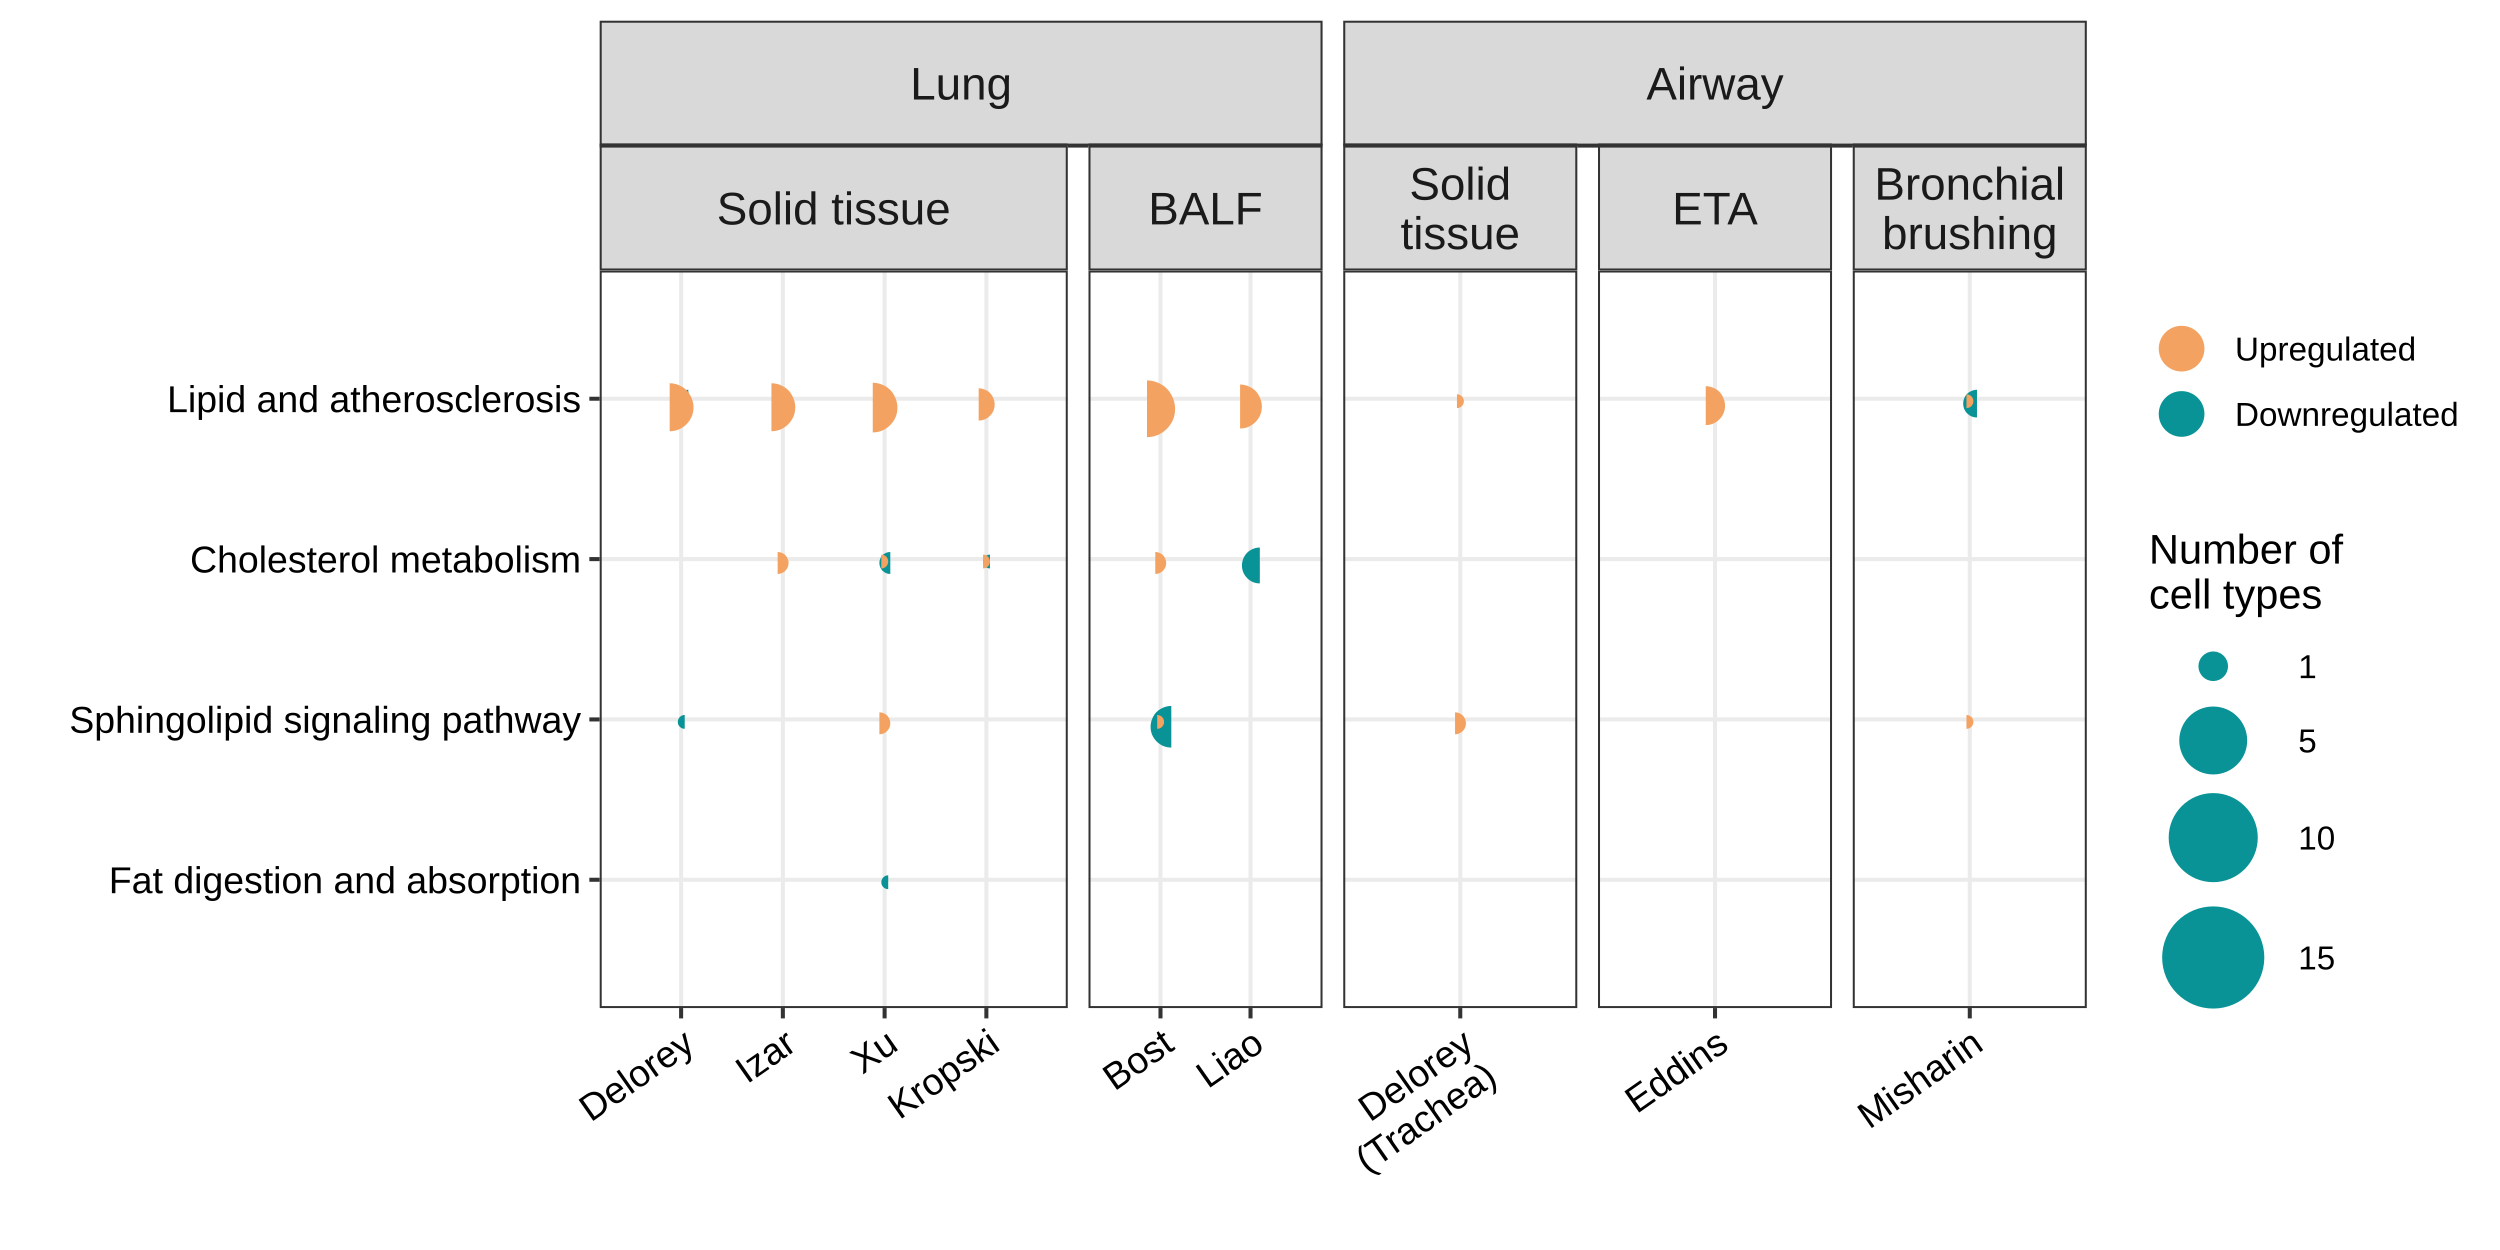
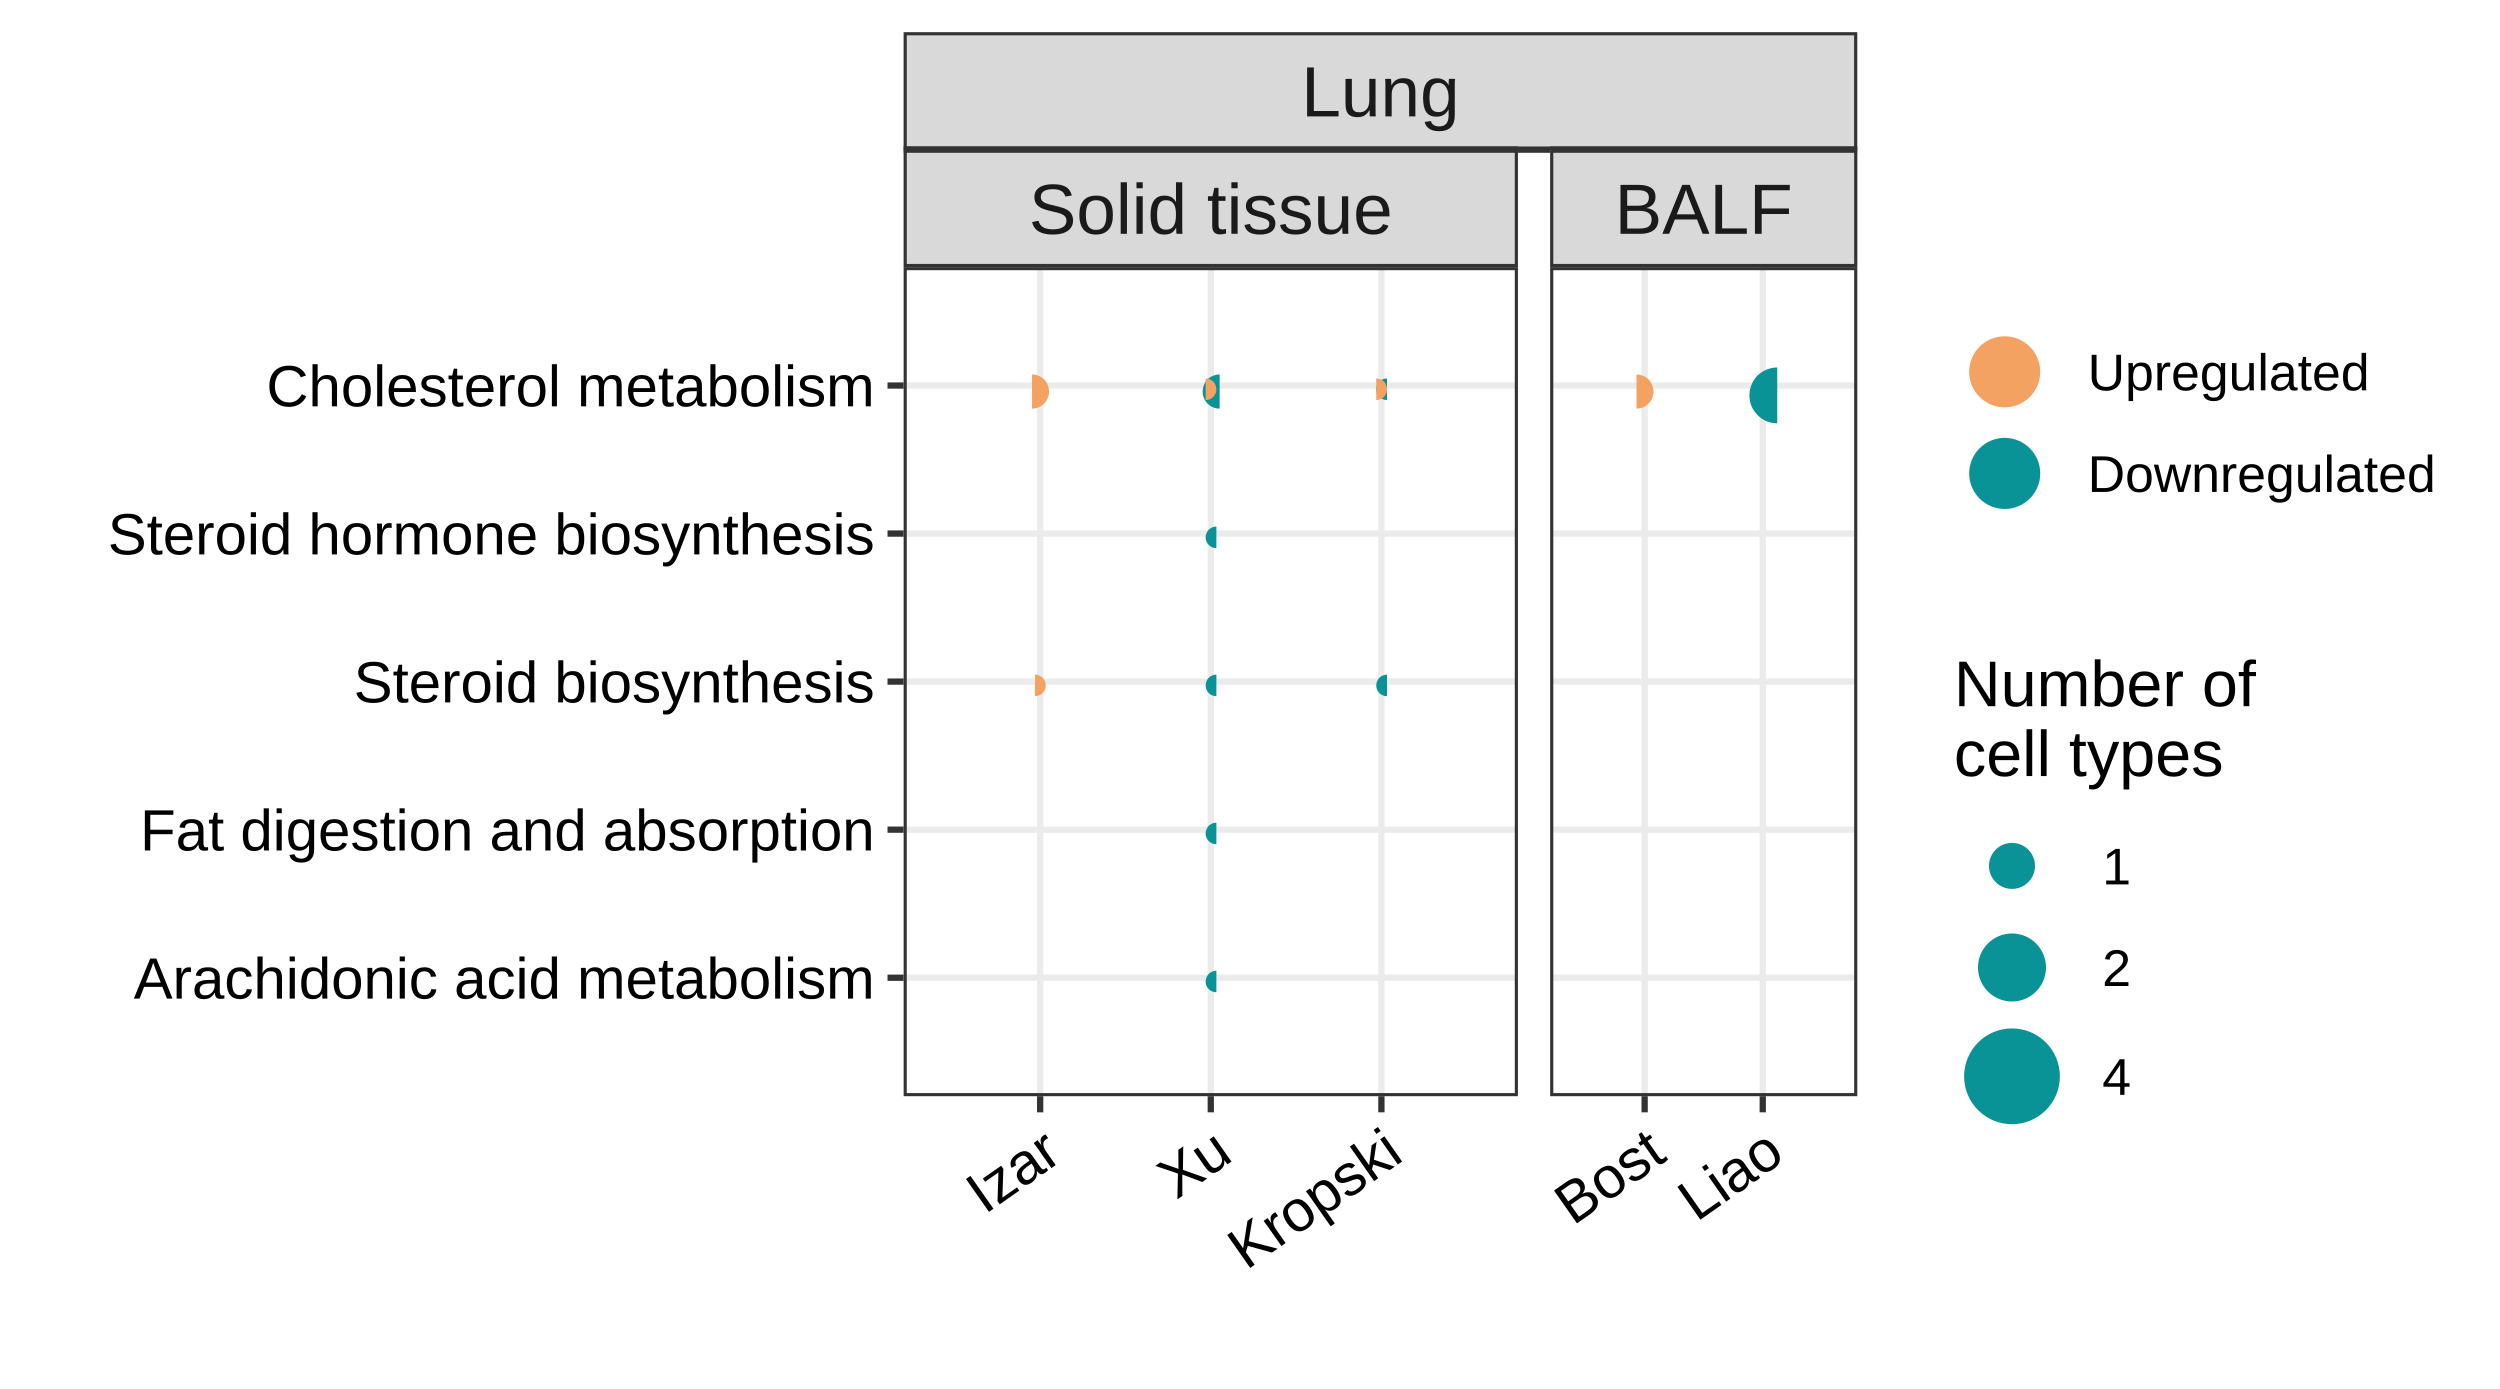
- <svg xmlns="http://www.w3.org/2000/svg" width="661.42pt" height="330.71pt" viewBox="0 0 661.42 330.71">
+ <svg xmlns="http://www.w3.org/2000/svg" width="425.20pt" height="236.22pt" viewBox="0 0 425.20 236.22">
  <g class="svglite">
    <defs>
      <style type="text/css">
    .svglite line, .svglite polyline, .svglite polygon, .svglite path, .svglite rect, .svglite circle {
      fill: none;
      stroke: #000000;
      stroke-linecap: round;
      stroke-linejoin: round;
      stroke-miterlimit: 10.00;
    }
    .svglite text {
      white-space: pre;
    }
    .svglite g.glyphgroup path {
      fill: inherit;
      stroke: none;
    }
  </style>
    </defs>
    <rect width="100%" height="100%" style="stroke: none; fill: #FFFFFF;" />
    <defs>
-       <clipPath id="cpMC4wMHw2NjEuNDJ8MC4wMHwzMzAuNzE=">
-         <rect x="0.00" y="0.00" width="661.42" height="330.71" />
+       <clipPath id="cpMC4wMHw0MjUuMjB8MC4wMHwyMzYuMjI=">
+         <rect x="0.00" y="0.00" width="425.20" height="236.22" />
      </clipPath>
    </defs>
-     <g clip-path="url(#cpMC4wMHw2NjEuNDJ8MC4wMHwzMzAuNzE=)">
-       <rect x="0.00" y="-0" width="661.42" height="330.71" style="stroke-width: 1.07; stroke: #FFFFFF; fill: #FFFFFF;" />
+     <g clip-path="url(#cpMC4wMHw0MjUuMjB8MC4wMHwyMzYuMjI=)">
+       <rect x="0" y="0" width="425.20" height="236.22" style="stroke-width: 1.07; stroke: #FFFFFF; fill: #FFFFFF;" />
    </g>
    <defs>
-       <clipPath id="cpMTU4LjY2fDI4Mi41MHw3MS41NnwyNjYuNzA=">
-         <rect x="158.66" y="71.56" width="123.84" height="195.15" />
+       <clipPath id="cpMTUzLjY5fDI1OC4xN3w0NS40MnwxODYuNDQ=">
+         <rect x="153.69" y="45.42" width="104.48" height="141.02" />
      </clipPath>
    </defs>
-     <g clip-path="url(#cpMTU4LjY2fDI4Mi41MHw3MS41NnwyNjYuNzA=)">
-       <rect x="158.66" y="71.56" width="123.84" height="195.15" style="stroke-width: 1.07; stroke: none; fill: #FFFFFF;" />
-       <polyline points="158.66,232.76 282.50,232.76 " style="stroke-width: 1.07; stroke: #EBEBEB; stroke-linecap: butt;" />
-       <polyline points="158.66,190.34 282.50,190.34 " style="stroke-width: 1.07; stroke: #EBEBEB; stroke-linecap: butt;" />
-       <polyline points="158.66,147.92 282.50,147.92 " style="stroke-width: 1.07; stroke: #EBEBEB; stroke-linecap: butt;" />
-       <polyline points="158.66,105.49 282.50,105.49 " style="stroke-width: 1.07; stroke: #EBEBEB; stroke-linecap: butt;" />
-       <polyline points="180.20,266.70 180.20,71.56 " style="stroke-width: 1.07; stroke: #EBEBEB; stroke-linecap: butt;" />
-       <polyline points="207.12,266.70 207.12,71.56 " style="stroke-width: 1.07; stroke: #EBEBEB; stroke-linecap: butt;" />
-       <polyline points="234.04,266.70 234.04,71.56 " style="stroke-width: 1.07; stroke: #EBEBEB; stroke-linecap: butt;" />
-       <polyline points="260.96,266.70 260.96,71.56 " style="stroke-width: 1.07; stroke: #EBEBEB; stroke-linecap: butt;" />
-       <text x="234.04" y="152.76" text-anchor="middle" style="font-size: 13.53px;fill: #0A9396; font-family: &quot;Arial&quot;;" textLength="11.64px" lengthAdjust="spacingAndGlyphs">◖</text>
-       <text x="234.04" y="150.97" text-anchor="middle" style="font-size: 8.54px;fill: #F4A261; font-family: &quot;Arial&quot;;" textLength="7.34px" lengthAdjust="spacingAndGlyphs">◗</text>
-       <text x="260.96" y="150.97" text-anchor="middle" style="font-size: 8.54px;fill: #0A9396; font-family: &quot;Arial&quot;;" textLength="7.34px" lengthAdjust="spacingAndGlyphs">◖</text>
-       <text x="260.96" y="150.97" text-anchor="middle" style="font-size: 8.54px;fill: #F4A261; font-family: &quot;Arial&quot;;" textLength="7.34px" lengthAdjust="spacingAndGlyphs">◗</text>
-       <text x="207.12" y="152.76" text-anchor="middle" style="font-size: 13.53px;fill: #F4A261; font-family: &quot;Arial&quot;;" textLength="11.64px" lengthAdjust="spacingAndGlyphs">◗</text>
-       <text x="234.04" y="235.82" text-anchor="middle" style="font-size: 8.54px;fill: #0A9396; font-family: &quot;Arial&quot;;" textLength="7.34px" lengthAdjust="spacingAndGlyphs">◖</text>
-       <text x="234.04" y="116.45" text-anchor="middle" style="font-size: 30.60px;fill: #F4A261; font-family: &quot;Arial&quot;;" textLength="26.34px" lengthAdjust="spacingAndGlyphs">◗</text>
-       <text x="260.96" y="112.59" text-anchor="middle" style="font-size: 19.82px;fill: #F4A261; font-family: &quot;Arial&quot;;" textLength="17.06px" lengthAdjust="spacingAndGlyphs">◗</text>
-       <text x="207.12" y="108.55" text-anchor="middle" style="font-size: 8.54px;fill: #0A9396; font-family: &quot;Arial&quot;;" textLength="7.34px" lengthAdjust="spacingAndGlyphs">◖</text>
-       <text x="207.12" y="116.06" text-anchor="middle" style="font-size: 29.53px;fill: #F4A261; font-family: &quot;Arial&quot;;" textLength="25.42px" lengthAdjust="spacingAndGlyphs">◗</text>
-       <text x="180.20" y="111.60" text-anchor="middle" style="font-size: 17.07px;fill: #0A9396; font-family: &quot;Arial&quot;;" textLength="14.70px" lengthAdjust="spacingAndGlyphs">◖</text>
-       <text x="180.20" y="116.06" text-anchor="middle" style="font-size: 29.53px;fill: #F4A261; font-family: &quot;Arial&quot;;" textLength="25.42px" lengthAdjust="spacingAndGlyphs">◗</text>
-       <text x="234.04" y="195.18" text-anchor="middle" style="font-size: 13.53px;fill: #F4A261; font-family: &quot;Arial&quot;;" textLength="11.64px" lengthAdjust="spacingAndGlyphs">◗</text>
-       <text x="180.20" y="193.40" text-anchor="middle" style="font-size: 8.54px;fill: #0A9396; font-family: &quot;Arial&quot;;" textLength="7.34px" lengthAdjust="spacingAndGlyphs">◖</text>
-       <rect x="158.66" y="71.56" width="123.84" height="195.15" style="stroke-width: 1.07; stroke: #333333;" />
+     <g clip-path="url(#cpMTUzLjY5fDI1OC4xN3w0NS40MnwxODYuNDQ=)">
+       <rect x="153.69" y="45.42" width="104.48" height="141.02" style="stroke-width: 1.07; stroke: none; fill: #FFFFFF;" />
+       <polyline points="153.69,166.29 258.17,166.29 " style="stroke-width: 1.07; stroke: #EBEBEB; stroke-linecap: butt;" />
+       <polyline points="153.69,141.11 258.17,141.11 " style="stroke-width: 1.07; stroke: #EBEBEB; stroke-linecap: butt;" />
+       <polyline points="153.69,115.93 258.17,115.93 " style="stroke-width: 1.07; stroke: #EBEBEB; stroke-linecap: butt;" />
+       <polyline points="153.69,90.75 258.17,90.75 " style="stroke-width: 1.07; stroke: #EBEBEB; stroke-linecap: butt;" />
+       <polyline points="153.69,65.57 258.17,65.57 " style="stroke-width: 1.07; stroke: #EBEBEB; stroke-linecap: butt;" />
+       <polyline points="176.91,186.44 176.91,45.42 " style="stroke-width: 1.07; stroke: #EBEBEB; stroke-linecap: butt;" />
+       <polyline points="205.93,186.44 205.93,45.42 " style="stroke-width: 1.07; stroke: #EBEBEB; stroke-linecap: butt;" />
+       <polyline points="234.95,186.44 234.95,45.42 " style="stroke-width: 1.07; stroke: #EBEBEB; stroke-linecap: butt;" />
+       <text x="205.93" y="169.35" text-anchor="middle" style="font-size: 8.54px;fill: #0A9396; font-family: &quot;Arial&quot;;" textLength="7.34px" lengthAdjust="spacingAndGlyphs">◖</text>
+       <text x="205.93" y="70.40" text-anchor="middle" style="font-size: 13.53px;fill: #0A9396; font-family: &quot;Arial&quot;;" textLength="11.64px" lengthAdjust="spacingAndGlyphs">◖</text>
+       <text x="205.93" y="68.62" text-anchor="middle" style="font-size: 8.54px;fill: #F4A261; font-family: &quot;Arial&quot;;" textLength="7.34px" lengthAdjust="spacingAndGlyphs">◗</text>
+       <text x="234.95" y="68.62" text-anchor="middle" style="font-size: 8.54px;fill: #0A9396; font-family: &quot;Arial&quot;;" textLength="7.34px" lengthAdjust="spacingAndGlyphs">◖</text>
+       <text x="234.95" y="68.62" text-anchor="middle" style="font-size: 8.54px;fill: #F4A261; font-family: &quot;Arial&quot;;" textLength="7.34px" lengthAdjust="spacingAndGlyphs">◗</text>
+       <text x="176.91" y="70.40" text-anchor="middle" style="font-size: 13.53px;fill: #F4A261; font-family: &quot;Arial&quot;;" textLength="11.64px" lengthAdjust="spacingAndGlyphs">◗</text>
+       <text x="205.93" y="144.17" text-anchor="middle" style="font-size: 8.54px;fill: #0A9396; font-family: &quot;Arial&quot;;" textLength="7.34px" lengthAdjust="spacingAndGlyphs">◖</text>
+       <text x="205.93" y="118.99" text-anchor="middle" style="font-size: 8.54px;fill: #0A9396; font-family: &quot;Arial&quot;;" textLength="7.34px" lengthAdjust="spacingAndGlyphs">◖</text>
+       <text x="234.95" y="118.99" text-anchor="middle" style="font-size: 8.54px;fill: #0A9396; font-family: &quot;Arial&quot;;" textLength="7.34px" lengthAdjust="spacingAndGlyphs">◖</text>
+       <text x="176.91" y="118.99" text-anchor="middle" style="font-size: 8.54px;fill: #F4A261; font-family: &quot;Arial&quot;;" textLength="7.34px" lengthAdjust="spacingAndGlyphs">◗</text>
+       <text x="205.93" y="93.80" text-anchor="middle" style="font-size: 8.54px;fill: #0A9396; font-family: &quot;Arial&quot;;" textLength="7.34px" lengthAdjust="spacingAndGlyphs">◖</text>
+       <rect x="153.69" y="45.42" width="104.48" height="141.02" style="stroke-width: 1.07; stroke: #333333;" />
    </g>
-     <g clip-path="url(#cpMC4wMHw2NjEuNDJ8MC4wMHwzMzAuNzE=)">
+     <g clip-path="url(#cpMC4wMHw0MjUuMjB8MC4wMHwyMzYuMjI=)">
</g>
    <defs>
-       <clipPath id="cpMjg3Ljk4fDM0OS45MHw3MS41NnwyNjYuNzA=">
-         <rect x="287.98" y="71.56" width="61.92" height="195.15" />
+       <clipPath id="cpMjYzLjY1fDMxNS44OHw0NS40MnwxODYuNDQ=">
+         <rect x="263.65" y="45.42" width="52.24" height="141.02" />
      </clipPath>
    </defs>
-     <g clip-path="url(#cpMjg3Ljk4fDM0OS45MHw3MS41NnwyNjYuNzA=)">
-       <rect x="287.98" y="71.56" width="61.92" height="195.15" style="stroke-width: 1.07; stroke: none; fill: #FFFFFF;" />
-       <polyline points="287.98,232.76 349.90,232.76 " style="stroke-width: 1.07; stroke: #EBEBEB; stroke-linecap: butt;" />
-       <polyline points="287.98,190.34 349.90,190.34 " style="stroke-width: 1.07; stroke: #EBEBEB; stroke-linecap: butt;" />
-       <polyline points="287.98,147.92 349.90,147.92 " style="stroke-width: 1.07; stroke: #EBEBEB; stroke-linecap: butt;" />
-       <polyline points="287.98,105.49 349.90,105.49 " style="stroke-width: 1.07; stroke: #EBEBEB; stroke-linecap: butt;" />
-       <polyline points="307.03,266.70 307.03,71.56 " style="stroke-width: 1.07; stroke: #EBEBEB; stroke-linecap: butt;" />
-       <polyline points="330.85,266.70 330.85,71.56 " style="stroke-width: 1.07; stroke: #EBEBEB; stroke-linecap: butt;" />
-       <text x="330.85" y="155.82" text-anchor="middle" style="font-size: 22.06px;fill: #0A9396; font-family: &quot;Arial&quot;;" textLength="19.00px" lengthAdjust="spacingAndGlyphs">◖</text>
-       <text x="307.03" y="152.76" text-anchor="middle" style="font-size: 13.53px;fill: #F4A261; font-family: &quot;Arial&quot;;" textLength="11.64px" lengthAdjust="spacingAndGlyphs">◗</text>
-       <text x="330.85" y="108.55" text-anchor="middle" style="font-size: 8.54px;fill: #0A9396; font-family: &quot;Arial&quot;;" textLength="7.34px" lengthAdjust="spacingAndGlyphs">◖</text>
-       <text x="330.85" y="115.18" text-anchor="middle" style="font-size: 27.06px;fill: #F4A261; font-family: &quot;Arial&quot;;" textLength="23.30px" lengthAdjust="spacingAndGlyphs">◗</text>
-       <text x="307.03" y="110.33" text-anchor="middle" style="font-size: 13.53px;fill: #0A9396; font-family: &quot;Arial&quot;;" textLength="11.64px" lengthAdjust="spacingAndGlyphs">◖</text>
-       <text x="307.03" y="117.98" text-anchor="middle" style="font-size: 34.89px;fill: #F4A261; font-family: &quot;Arial&quot;;" textLength="30.03px" lengthAdjust="spacingAndGlyphs">◗</text>
-       <text x="307.03" y="199.50" text-anchor="middle" style="font-size: 25.61px;fill: #0A9396; font-family: &quot;Arial&quot;;" textLength="22.05px" lengthAdjust="spacingAndGlyphs">◖</text>
-       <text x="307.03" y="193.40" text-anchor="middle" style="font-size: 8.54px;fill: #F4A261; font-family: &quot;Arial&quot;;" textLength="7.34px" lengthAdjust="spacingAndGlyphs">◗</text>
-       <rect x="287.98" y="71.56" width="61.92" height="195.15" style="stroke-width: 1.07; stroke: #333333;" />
+     <g clip-path="url(#cpMjYzLjY1fDMxNS44OHw0NS40MnwxODYuNDQ=)">
+       <rect x="263.65" y="45.42" width="52.24" height="141.02" style="stroke-width: 1.07; stroke: none; fill: #FFFFFF;" />
+       <polyline points="263.65,166.29 315.88,166.29 " style="stroke-width: 1.07; stroke: #EBEBEB; stroke-linecap: butt;" />
+       <polyline points="263.65,141.11 315.88,141.11 " style="stroke-width: 1.07; stroke: #EBEBEB; stroke-linecap: butt;" />
+       <polyline points="263.65,115.93 315.88,115.93 " style="stroke-width: 1.07; stroke: #EBEBEB; stroke-linecap: butt;" />
+       <polyline points="263.65,90.75 315.88,90.75 " style="stroke-width: 1.07; stroke: #EBEBEB; stroke-linecap: butt;" />
+       <polyline points="263.65,65.57 315.88,65.57 " style="stroke-width: 1.07; stroke: #EBEBEB; stroke-linecap: butt;" />
+       <polyline points="279.72,186.44 279.72,45.42 " style="stroke-width: 1.07; stroke: #EBEBEB; stroke-linecap: butt;" />
+       <polyline points="299.81,186.44 299.81,45.42 " style="stroke-width: 1.07; stroke: #EBEBEB; stroke-linecap: butt;" />
+       <text x="299.81" y="73.46" text-anchor="middle" style="font-size: 22.06px;fill: #0A9396; font-family: &quot;Arial&quot;;" textLength="19.00px" lengthAdjust="spacingAndGlyphs">◖</text>
+       <text x="279.72" y="70.40" text-anchor="middle" style="font-size: 13.53px;fill: #F4A261; font-family: &quot;Arial&quot;;" textLength="11.64px" lengthAdjust="spacingAndGlyphs">◗</text>
+       <rect x="263.65" y="45.42" width="52.24" height="141.02" style="stroke-width: 1.07; stroke: #333333;" />
    </g>
-     <g clip-path="url(#cpMC4wMHw2NjEuNDJ8MC4wMHwzMzAuNzE=)">
+     <g clip-path="url(#cpMC4wMHw0MjUuMjB8MC4wMHwyMzYuMjI=)">
</g>
    <defs>
-       <clipPath id="cpMzU1LjM4fDQxNy4zMHw3MS41NnwyNjYuNzA=">
-         <rect x="355.38" y="71.56" width="61.92" height="195.15" />
+       <clipPath id="cpMTUzLjY5fDMxNS44OHw1LjQ4fDQ1LjQy">
+         <rect x="153.69" y="5.48" width="162.19" height="39.94" />
      </clipPath>
    </defs>
-     <g clip-path="url(#cpMzU1LjM4fDQxNy4zMHw3MS41NnwyNjYuNzA=)">
-       <rect x="355.38" y="71.56" width="61.92" height="195.15" style="stroke-width: 1.07; stroke: none; fill: #FFFFFF;" />
-       <polyline points="355.38,232.76 417.30,232.76 " style="stroke-width: 1.07; stroke: #EBEBEB; stroke-linecap: butt;" />
-       <polyline points="355.38,190.34 417.30,190.34 " style="stroke-width: 1.07; stroke: #EBEBEB; stroke-linecap: butt;" />
-       <polyline points="355.38,147.92 417.30,147.92 " style="stroke-width: 1.07; stroke: #EBEBEB; stroke-linecap: butt;" />
-       <polyline points="355.38,105.49 417.30,105.49 " style="stroke-width: 1.07; stroke: #EBEBEB; stroke-linecap: butt;" />
-       <polyline points="386.34,266.70 386.34,71.56 " style="stroke-width: 1.07; stroke: #EBEBEB; stroke-linecap: butt;" />
-       <text x="386.34" y="108.55" text-anchor="middle" style="font-size: 8.54px;fill: #F4A261; font-family: &quot;Arial&quot;;" textLength="7.34px" lengthAdjust="spacingAndGlyphs">◗</text>
-       <text x="386.34" y="195.18" text-anchor="middle" style="font-size: 13.53px;fill: #F4A261; font-family: &quot;Arial&quot;;" textLength="11.64px" lengthAdjust="spacingAndGlyphs">◗</text>
-       <rect x="355.38" y="71.56" width="61.92" height="195.15" style="stroke-width: 1.07; stroke: #333333;" />
+     <g clip-path="url(#cpMTUzLjY5fDMxNS44OHw1LjQ4fDQ1LjQy)">
+       <rect x="153.69" y="5.48" width="162.19" height="19.97" style="stroke-width: 1.07; stroke: #333333; fill: #D9D9D9;" />
+       <text x="234.79" y="19.80" text-anchor="middle" style="font-size: 12.10px;fill: #1A1A1A; font-family: &quot;Arial&quot;;" textLength="26.88px" lengthAdjust="spacingAndGlyphs">Lung</text>
    </g>
-     <g clip-path="url(#cpMC4wMHw2NjEuNDJ8MC4wMHwzMzAuNzE=)">
+     <g clip-path="url(#cpMC4wMHw0MjUuMjB8MC4wMHwyMzYuMjI=)">
</g>
    <defs>
-       <clipPath id="cpNDIyLjc4fDQ4NC43MHw3MS41NnwyNjYuNzA=">
-         <rect x="422.78" y="71.56" width="61.92" height="195.15" />
+       <clipPath id="cpMTUzLjY5fDI1OC4xN3w1LjQ4fDQ1LjQy">
+         <rect x="153.69" y="5.48" width="104.48" height="39.94" />
      </clipPath>
    </defs>
-     <g clip-path="url(#cpNDIyLjc4fDQ4NC43MHw3MS41NnwyNjYuNzA=)">
-       <rect x="422.78" y="71.56" width="61.92" height="195.15" style="stroke-width: 1.07; stroke: none; fill: #FFFFFF;" />
-       <polyline points="422.78,232.76 484.70,232.76 " style="stroke-width: 1.07; stroke: #EBEBEB; stroke-linecap: butt;" />
-       <polyline points="422.78,190.34 484.70,190.34 " style="stroke-width: 1.07; stroke: #EBEBEB; stroke-linecap: butt;" />
-       <polyline points="422.78,147.92 484.70,147.92 " style="stroke-width: 1.07; stroke: #EBEBEB; stroke-linecap: butt;" />
-       <polyline points="422.78,105.49 484.70,105.49 " style="stroke-width: 1.07; stroke: #EBEBEB; stroke-linecap: butt;" />
-       <polyline points="453.74,266.70 453.74,71.56 " style="stroke-width: 1.07; stroke: #EBEBEB; stroke-linecap: butt;" />
-       <text x="453.74" y="114.07" text-anchor="middle" style="font-size: 23.96px;fill: #F4A261; font-family: &quot;Arial&quot;;" textLength="20.62px" lengthAdjust="spacingAndGlyphs">◗</text>
-       <rect x="422.78" y="71.56" width="61.92" height="195.15" style="stroke-width: 1.07; stroke: #333333;" />
+     <g clip-path="url(#cpMTUzLjY5fDI1OC4xN3w1LjQ4fDQ1LjQy)">
+       <rect x="153.69" y="25.45" width="104.48" height="19.97" style="stroke-width: 1.07; stroke: #333333; fill: #D9D9D9;" />
+       <text x="205.93" y="39.77" text-anchor="middle" style="font-size: 12.10px;fill: #1A1A1A; font-family: &quot;Arial&quot;;" textLength="61.81px" lengthAdjust="spacingAndGlyphs">Solid tissue</text>
    </g>
-     <g clip-path="url(#cpMC4wMHw2NjEuNDJ8MC4wMHwzMzAuNzE=)">
+     <g clip-path="url(#cpMC4wMHw0MjUuMjB8MC4wMHwyMzYuMjI=)">
</g>
    <defs>
-       <clipPath id="cpNDkwLjE4fDU1Mi4xMHw3MS41NnwyNjYuNzA=">
-         <rect x="490.18" y="71.56" width="61.92" height="195.15" />
+       <clipPath id="cpMjYzLjY1fDMxNS44OHw1LjQ4fDQ1LjQy">
+         <rect x="263.65" y="5.48" width="52.24" height="39.94" />
      </clipPath>
    </defs>
-     <g clip-path="url(#cpNDkwLjE4fDU1Mi4xMHw3MS41NnwyNjYuNzA=)">
-       <rect x="490.18" y="71.56" width="61.92" height="195.15" style="stroke-width: 1.07; stroke: none; fill: #FFFFFF;" />
-       <polyline points="490.18,232.76 552.10,232.76 " style="stroke-width: 1.07; stroke: #EBEBEB; stroke-linecap: butt;" />
-       <polyline points="490.18,190.34 552.10,190.34 " style="stroke-width: 1.07; stroke: #EBEBEB; stroke-linecap: butt;" />
-       <polyline points="490.18,147.92 552.10,147.92 " style="stroke-width: 1.07; stroke: #EBEBEB; stroke-linecap: butt;" />
-       <polyline points="490.18,105.49 552.10,105.49 " style="stroke-width: 1.07; stroke: #EBEBEB; stroke-linecap: butt;" />
-       <polyline points="521.14,266.70 521.14,71.56 " style="stroke-width: 1.07; stroke: #EBEBEB; stroke-linecap: butt;" />
-       <text x="521.14" y="111.60" text-anchor="middle" style="font-size: 17.07px;fill: #0A9396; font-family: &quot;Arial&quot;;" textLength="14.70px" lengthAdjust="spacingAndGlyphs">◖</text>
-       <text x="521.14" y="108.55" text-anchor="middle" style="font-size: 8.54px;fill: #F4A261; font-family: &quot;Arial&quot;;" textLength="7.34px" lengthAdjust="spacingAndGlyphs">◗</text>
-       <text x="521.14" y="193.40" text-anchor="middle" style="font-size: 8.54px;fill: #F4A261; font-family: &quot;Arial&quot;;" textLength="7.34px" lengthAdjust="spacingAndGlyphs">◗</text>
-       <rect x="490.18" y="71.56" width="61.92" height="195.15" style="stroke-width: 1.07; stroke: #333333;" />
+     <g clip-path="url(#cpMjYzLjY1fDMxNS44OHw1LjQ4fDQ1LjQy)">
+       <rect x="263.65" y="25.45" width="52.24" height="19.97" style="stroke-width: 1.07; stroke: #333333; fill: #D9D9D9;" />
+       <text x="289.76" y="39.77" text-anchor="middle" style="font-size: 12.10px;fill: #1A1A1A; font-family: &quot;Arial&quot;;" textLength="30.23px" lengthAdjust="spacingAndGlyphs">BALF</text>
    </g>
-     <g clip-path="url(#cpMC4wMHw2NjEuNDJ8MC4wMHwzMzAuNzE=)">
- </g>
-     <defs>
-       <clipPath id="cpMTU4LjY2fDM0OS45MHw1LjQ4fDcxLjU2">
-         <rect x="158.66" y="5.48" width="191.24" height="66.08" />
-       </clipPath>
-     </defs>
-     <g clip-path="url(#cpMTU4LjY2fDM0OS45MHw1LjQ4fDcxLjU2)">
-       <rect x="158.66" y="5.48" width="191.24" height="33.04" style="stroke-width: 1.07; stroke: #333333; fill: #D9D9D9;" />
-       <text x="254.28" y="26.33" text-anchor="middle" style="font-size: 12.10px;fill: #1A1A1A; font-family: &quot;Arial&quot;;" textLength="26.88px" lengthAdjust="spacingAndGlyphs">Lung</text>
-     </g>
-     <g clip-path="url(#cpMC4wMHw2NjEuNDJ8MC4wMHwzMzAuNzE=)">
- </g>
-     <defs>
-       <clipPath id="cpMzU1LjM4fDU1Mi4xMHw1LjQ4fDcxLjU2">
-         <rect x="355.38" y="5.48" width="196.72" height="66.08" />
-       </clipPath>
-     </defs>
-     <g clip-path="url(#cpMzU1LjM4fDU1Mi4xMHw1LjQ4fDcxLjU2)">
-       <rect x="355.38" y="5.48" width="196.72" height="33.04" style="stroke-width: 1.07; stroke: #333333; fill: #D9D9D9;" />
-       <text x="453.74" y="26.33" text-anchor="middle" style="font-size: 12.10px;fill: #1A1A1A; font-family: &quot;Arial&quot;;" textLength="36.28px" lengthAdjust="spacingAndGlyphs">Airway</text>
-     </g>
-     <g clip-path="url(#cpMC4wMHw2NjEuNDJ8MC4wMHwzMzAuNzE=)">
- </g>
-     <defs>
-       <clipPath id="cpMTU4LjY2fDI4Mi41MHw1LjQ4fDcxLjU2">
-         <rect x="158.66" y="5.48" width="123.84" height="66.08" />
-       </clipPath>
-     </defs>
-     <g clip-path="url(#cpMTU4LjY2fDI4Mi41MHw1LjQ4fDcxLjU2)">
-       <rect x="158.66" y="38.52" width="123.84" height="33.04" style="stroke-width: 1.07; stroke: #333333; fill: #D9D9D9;" />
-       <text x="220.58" y="59.37" text-anchor="middle" style="font-size: 12.10px;fill: #1A1A1A; font-family: &quot;Arial&quot;;" textLength="61.81px" lengthAdjust="spacingAndGlyphs">Solid tissue</text>
-     </g>
-     <g clip-path="url(#cpMC4wMHw2NjEuNDJ8MC4wMHwzMzAuNzE=)">
- </g>
-     <defs>
-       <clipPath id="cpMjg3Ljk4fDM0OS45MHw1LjQ4fDcxLjU2">
-         <rect x="287.98" y="5.48" width="61.92" height="66.08" />
-       </clipPath>
-     </defs>
-     <g clip-path="url(#cpMjg3Ljk4fDM0OS45MHw1LjQ4fDcxLjU2)">
-       <rect x="287.98" y="38.52" width="61.92" height="33.04" style="stroke-width: 1.07; stroke: #333333; fill: #D9D9D9;" />
-       <text x="318.94" y="59.37" text-anchor="middle" style="font-size: 12.10px;fill: #1A1A1A; font-family: &quot;Arial&quot;;" textLength="30.23px" lengthAdjust="spacingAndGlyphs">BALF</text>
-     </g>
-     <g clip-path="url(#cpMC4wMHw2NjEuNDJ8MC4wMHwzMzAuNzE=)">
- </g>
-     <defs>
-       <clipPath id="cpMzU1LjM4fDQxNy4zMHw1LjQ4fDcxLjU2">
-         <rect x="355.38" y="5.48" width="61.92" height="66.08" />
-       </clipPath>
-     </defs>
-     <g clip-path="url(#cpMzU1LjM4fDQxNy4zMHw1LjQ4fDcxLjU2)">
-       <rect x="355.38" y="38.52" width="61.92" height="33.04" style="stroke-width: 1.07; stroke: #333333; fill: #D9D9D9;" />
-       <text x="386.34" y="52.83" text-anchor="middle" style="font-size: 12.10px;fill: #1A1A1A; font-family: &quot;Arial&quot;;" textLength="26.88px" lengthAdjust="spacingAndGlyphs">Solid</text>
-       <text x="386.34" y="65.90" text-anchor="middle" style="font-size: 12.10px;fill: #1A1A1A; font-family: &quot;Arial&quot;;" textLength="31.58px" lengthAdjust="spacingAndGlyphs">tissue</text>
-     </g>
-     <g clip-path="url(#cpMC4wMHw2NjEuNDJ8MC4wMHwzMzAuNzE=)">
- </g>
-     <defs>
-       <clipPath id="cpNDIyLjc4fDQ4NC43MHw1LjQ4fDcxLjU2">
-         <rect x="422.78" y="5.48" width="61.92" height="66.08" />
-       </clipPath>
-     </defs>
-     <g clip-path="url(#cpNDIyLjc4fDQ4NC43MHw1LjQ4fDcxLjU2)">
-       <rect x="422.78" y="38.52" width="61.92" height="33.04" style="stroke-width: 1.07; stroke: #333333; fill: #D9D9D9;" />
-       <text x="453.74" y="59.37" text-anchor="middle" style="font-size: 12.10px;fill: #1A1A1A; font-family: &quot;Arial&quot;;" textLength="22.62px" lengthAdjust="spacingAndGlyphs">ETA</text>
-     </g>
-     <g clip-path="url(#cpMC4wMHw2NjEuNDJ8MC4wMHwzMzAuNzE=)">
- </g>
-     <defs>
-       <clipPath id="cpNDkwLjE4fDU1Mi4xMHw1LjQ4fDcxLjU2">
-         <rect x="490.18" y="5.48" width="61.92" height="66.08" />
-       </clipPath>
-     </defs>
-     <g clip-path="url(#cpNDkwLjE4fDU1Mi4xMHw1LjQ4fDcxLjU2)">
-       <rect x="490.18" y="38.52" width="61.92" height="33.04" style="stroke-width: 1.07; stroke: #333333; fill: #D9D9D9;" />
-       <text x="521.14" y="52.83" text-anchor="middle" style="font-size: 12.10px;fill: #1A1A1A; font-family: &quot;Arial&quot;;" textLength="50.39px" lengthAdjust="spacingAndGlyphs">Bronchial</text>
-       <text x="521.14" y="65.90" text-anchor="middle" style="font-size: 12.10px;fill: #1A1A1A; font-family: &quot;Arial&quot;;" textLength="46.36px" lengthAdjust="spacingAndGlyphs">brushing</text>
-     </g>
-     <g clip-path="url(#cpMC4wMHw2NjEuNDJ8MC4wMHwzMzAuNzE=)">
-       <polyline points="180.20,269.44 180.20,266.70 " style="stroke-width: 1.07; stroke: #333333; stroke-linecap: butt;" />
-       <polyline points="207.12,269.44 207.12,266.70 " style="stroke-width: 1.07; stroke: #333333; stroke-linecap: butt;" />
-       <polyline points="234.04,269.44 234.04,266.70 " style="stroke-width: 1.07; stroke: #333333; stroke-linecap: butt;" />
-       <polyline points="260.96,269.44 260.96,266.70 " style="stroke-width: 1.07; stroke: #333333; stroke-linecap: butt;" />
-       <text transform="translate(184.26,277.44) rotate(-35)" text-anchor="end" style="font-size: 9.90px; font-family: &quot;Arial&quot;;" textLength="34.09px" lengthAdjust="spacingAndGlyphs">Delorey</text>
-       <text transform="translate(211.18,277.44) rotate(-35)" text-anchor="end" style="font-size: 9.90px; font-family: &quot;Arial&quot;;" textLength="16.50px" lengthAdjust="spacingAndGlyphs">Izar</text>
-       <text transform="translate(238.10,277.44) rotate(-35)" text-anchor="end" style="font-size: 9.90px; font-family: &quot;Arial&quot;;" textLength="12.09px" lengthAdjust="spacingAndGlyphs">Xu</text>
-       <text transform="translate(265.03,277.44) rotate(-35)" text-anchor="end" style="font-size: 9.90px; font-family: &quot;Arial&quot;;" textLength="33.00px" lengthAdjust="spacingAndGlyphs">Kropski</text>
-       <polyline points="307.03,269.44 307.03,266.70 " style="stroke-width: 1.07; stroke: #333333; stroke-linecap: butt;" />
-       <polyline points="330.85,269.44 330.85,266.70 " style="stroke-width: 1.07; stroke: #333333; stroke-linecap: butt;" />
-       <text transform="translate(311.10,277.44) rotate(-35)" text-anchor="end" style="font-size: 9.90px; font-family: &quot;Arial&quot;;" textLength="19.80px" lengthAdjust="spacingAndGlyphs">Bost</text>
-       <text transform="translate(334.91,277.44) rotate(-35)" text-anchor="end" style="font-size: 9.90px; font-family: &quot;Arial&quot;;" textLength="18.70px" lengthAdjust="spacingAndGlyphs">Liao</text>
-       <polyline points="386.34,269.44 386.34,266.70 " style="stroke-width: 1.07; stroke: #333333; stroke-linecap: butt;" />
-       <text transform="translate(390.41,277.44) rotate(-35)" text-anchor="end" style="font-size: 9.90px; font-family: &quot;Arial&quot;;" textLength="34.09px" lengthAdjust="spacingAndGlyphs">Delorey</text>
-       <text transform="translate(396.54,286.19) rotate(-35)" text-anchor="end" style="font-size: 9.90px; font-family: &quot;Arial&quot;;" textLength="42.53px" lengthAdjust="spacingAndGlyphs">(Trachea)</text>
-       <polyline points="453.74,269.44 453.74,266.70 " style="stroke-width: 1.07; stroke: #333333; stroke-linecap: butt;" />
-       <text transform="translate(457.81,277.44) rotate(-35)" text-anchor="end" style="font-size: 9.90px; font-family: &quot;Arial&quot;;" textLength="30.25px" lengthAdjust="spacingAndGlyphs">Eddins</text>
-       <polyline points="521.14,269.44 521.14,266.70 " style="stroke-width: 1.07; stroke: #333333; stroke-linecap: butt;" />
-       <text transform="translate(525.21,277.44) rotate(-35)" text-anchor="end" style="font-size: 9.90px; font-family: &quot;Arial&quot;;" textLength="37.39px" lengthAdjust="spacingAndGlyphs">Misharin</text>
-       <text x="153.73" y="236.31" text-anchor="end" style="font-size: 9.90px; font-family: &quot;Arial&quot;;" textLength="124.86px" lengthAdjust="spacingAndGlyphs">Fat digestion and absorption</text>
-       <text x="153.73" y="193.88" text-anchor="end" style="font-size: 9.90px; font-family: &quot;Arial&quot;;" textLength="135.31px" lengthAdjust="spacingAndGlyphs">Sphingolipid signaling pathway</text>
-       <text x="153.73" y="151.46" text-anchor="end" style="font-size: 9.90px; font-family: &quot;Arial&quot;;" textLength="103.38px" lengthAdjust="spacingAndGlyphs">Cholesterol metabolism</text>
-       <text x="153.73" y="109.04" text-anchor="end" style="font-size: 9.90px; font-family: &quot;Arial&quot;;" textLength="109.47px" lengthAdjust="spacingAndGlyphs">Lipid and atherosclerosis</text>
-       <polyline points="155.92,232.76 158.66,232.76 " style="stroke-width: 1.07; stroke: #333333; stroke-linecap: butt;" />
-       <polyline points="155.92,190.34 158.66,190.34 " style="stroke-width: 1.07; stroke: #333333; stroke-linecap: butt;" />
-       <polyline points="155.92,147.92 158.66,147.92 " style="stroke-width: 1.07; stroke: #333333; stroke-linecap: butt;" />
-       <polyline points="155.92,105.49 158.66,105.49 " style="stroke-width: 1.07; stroke: #333333; stroke-linecap: butt;" />
-       <rect x="563.06" y="62.45" width="92.87" height="61.19" style="stroke-width: 1.07; stroke: none; fill: #FFFFFF;" />
-       <rect x="568.54" y="83.60" width="17.28" height="17.28" style="stroke-width: 1.07; stroke: none; fill: #FFFFFF;" />
-       <circle cx="577.18" cy="92.24" r="5.69" style="stroke-width: 0.71; stroke: #F4A261; fill: #F4A261;" />
-       <rect x="568.54" y="100.88" width="17.28" height="17.28" style="stroke-width: 1.07; stroke: none; fill: #FFFFFF;" />
-       <circle cx="577.18" cy="109.52" r="5.69" style="stroke-width: 0.71; stroke: #0A9396; fill: #0A9396;" />
-       <text x="591.30" y="95.39" style="font-size: 8.80px; font-family: &quot;Arial&quot;;" textLength="47.91px" lengthAdjust="spacingAndGlyphs">Upregulated</text>
-       <text x="591.30" y="112.67" style="font-size: 8.80px; font-family: &quot;Arial&quot;;" textLength="59.16px" lengthAdjust="spacingAndGlyphs">Downregulated</text>
-       <rect x="563.06" y="134.60" width="62.33" height="141.21" style="stroke-width: 1.07; stroke: none; fill: #FFFFFF;" />
-       <text x="568.54" y="149.12" style="font-size: 11.00px; font-family: &quot;Arial&quot;;" textLength="51.38px" lengthAdjust="spacingAndGlyphs">Number of</text>
-       <text x="568.54" y="161.00" style="font-size: 11.00px; font-family: &quot;Arial&quot;;" textLength="45.88px" lengthAdjust="spacingAndGlyphs">cell types</text>
-       <rect x="568.54" y="167.63" width="34.02" height="17.28" style="stroke-width: 1.07; stroke: none; fill: #FFFFFF;" />
-       <circle cx="585.55" cy="176.27" r="3.56" style="stroke-width: 0.71; stroke: #0A9396; fill: #0A9396;" />
-       <rect x="568.54" y="184.91" width="34.02" height="21.98" style="stroke-width: 1.07; stroke: none; fill: #FFFFFF;" />
-       <circle cx="585.55" cy="195.91" r="8.63" style="stroke-width: 0.71; stroke: #0A9396; fill: #0A9396;" />
-       <rect x="568.54" y="206.90" width="34.02" height="29.42" style="stroke-width: 1.07; stroke: none; fill: #FFFFFF;" />
-       <circle cx="585.55" cy="221.61" r="11.43" style="stroke-width: 0.71; stroke: #0A9396; fill: #0A9396;" />
-       <rect x="568.54" y="236.32" width="34.02" height="34.02" style="stroke-width: 1.07; stroke: none; fill: #FFFFFF;" />
-       <circle cx="585.55" cy="253.32" r="13.16" style="stroke-width: 0.71; stroke: #0A9396; fill: #0A9396;" />
-       <text x="608.04" y="179.42" style="font-size: 8.80px; font-family: &quot;Arial&quot;;" textLength="4.89px" lengthAdjust="spacingAndGlyphs">1</text>
-       <text x="608.04" y="199.06" style="font-size: 8.80px; font-family: &quot;Arial&quot;;" textLength="4.89px" lengthAdjust="spacingAndGlyphs">5</text>
-       <text x="608.04" y="224.76" style="font-size: 8.80px; font-family: &quot;Arial&quot;;" textLength="9.78px" lengthAdjust="spacingAndGlyphs">10</text>
-       <text x="608.04" y="256.47" style="font-size: 8.80px; font-family: &quot;Arial&quot;;" textLength="9.78px" lengthAdjust="spacingAndGlyphs">15</text>
+     <g clip-path="url(#cpMC4wMHw0MjUuMjB8MC4wMHwyMzYuMjI=)">
+       <polyline points="176.91,189.18 176.91,186.44 " style="stroke-width: 1.07; stroke: #333333; stroke-linecap: butt;" />
+       <polyline points="205.93,189.18 205.93,186.44 " style="stroke-width: 1.07; stroke: #333333; stroke-linecap: butt;" />
+       <polyline points="234.95,189.18 234.95,186.44 " style="stroke-width: 1.07; stroke: #333333; stroke-linecap: butt;" />
+       <text transform="translate(180.97,197.17) rotate(-35)" text-anchor="end" style="font-size: 9.90px; font-family: &quot;Arial&quot;;" textLength="16.50px" lengthAdjust="spacingAndGlyphs">Izar</text>
+       <text transform="translate(209.99,197.17) rotate(-35)" text-anchor="end" style="font-size: 9.90px; font-family: &quot;Arial&quot;;" textLength="12.09px" lengthAdjust="spacingAndGlyphs">Xu</text>
+       <text transform="translate(239.01,197.17) rotate(-35)" text-anchor="end" style="font-size: 9.90px; font-family: &quot;Arial&quot;;" textLength="33.00px" lengthAdjust="spacingAndGlyphs">Kropski</text>
+       <polyline points="279.72,189.18 279.72,186.44 " style="stroke-width: 1.07; stroke: #333333; stroke-linecap: butt;" />
+       <polyline points="299.81,189.18 299.81,186.44 " style="stroke-width: 1.07; stroke: #333333; stroke-linecap: butt;" />
+       <text transform="translate(283.78,197.17) rotate(-35)" text-anchor="end" style="font-size: 9.90px; font-family: &quot;Arial&quot;;" textLength="19.80px" lengthAdjust="spacingAndGlyphs">Bost</text>
+       <text transform="translate(303.87,197.17) rotate(-35)" text-anchor="end" style="font-size: 9.90px; font-family: &quot;Arial&quot;;" textLength="18.70px" lengthAdjust="spacingAndGlyphs">Liao</text>
+       <text x="148.76" y="169.84" text-anchor="end" style="font-size: 9.90px; font-family: &quot;Arial&quot;;" textLength="125.94px" lengthAdjust="spacingAndGlyphs">Arachidonic acid metabolism</text>
+       <text x="148.76" y="144.65" text-anchor="end" style="font-size: 9.90px; font-family: &quot;Arial&quot;;" textLength="124.86px" lengthAdjust="spacingAndGlyphs">Fat digestion and absorption</text>
+       <text x="148.76" y="119.47" text-anchor="end" style="font-size: 9.90px; font-family: &quot;Arial&quot;;" textLength="88.56px" lengthAdjust="spacingAndGlyphs">Steroid biosynthesis</text>
+       <text x="148.76" y="94.29" text-anchor="end" style="font-size: 9.90px; font-family: &quot;Arial&quot;;" textLength="130.34px" lengthAdjust="spacingAndGlyphs">Steroid hormone biosynthesis</text>
+       <text x="148.76" y="69.11" text-anchor="end" style="font-size: 9.90px; font-family: &quot;Arial&quot;;" textLength="103.38px" lengthAdjust="spacingAndGlyphs">Cholesterol metabolism</text>
+       <polyline points="150.95,166.29 153.69,166.29 " style="stroke-width: 1.07; stroke: #333333; stroke-linecap: butt;" />
+       <polyline points="150.95,141.11 153.69,141.11 " style="stroke-width: 1.07; stroke: #333333; stroke-linecap: butt;" />
+       <polyline points="150.95,115.93 153.69,115.93 " style="stroke-width: 1.07; stroke: #333333; stroke-linecap: butt;" />
+       <polyline points="150.95,90.75 153.69,90.75 " style="stroke-width: 1.07; stroke: #333333; stroke-linecap: butt;" />
+       <polyline points="150.95,65.57 153.69,65.57 " style="stroke-width: 1.07; stroke: #333333; stroke-linecap: butt;" />
+       <rect x="326.84" y="33.44" width="92.87" height="61.19" style="stroke-width: 1.07; stroke: none; fill: #FFFFFF;" />
+       <rect x="332.32" y="54.60" width="17.28" height="17.28" style="stroke-width: 1.07; stroke: none; fill: #FFFFFF;" />
+       <circle cx="340.96" cy="63.24" r="5.69" style="stroke-width: 0.71; stroke: #F4A261; fill: #F4A261;" />
+       <rect x="332.32" y="71.88" width="17.28" height="17.28" style="stroke-width: 1.07; stroke: none; fill: #FFFFFF;" />
+       <circle cx="340.96" cy="80.52" r="5.69" style="stroke-width: 0.71; stroke: #0A9396; fill: #0A9396;" />
+       <text x="355.08" y="66.39" style="font-size: 8.80px; font-family: &quot;Arial&quot;;" textLength="47.91px" lengthAdjust="spacingAndGlyphs">Upregulated</text>
+       <text x="355.08" y="83.67" style="font-size: 8.80px; font-family: &quot;Arial&quot;;" textLength="59.16px" lengthAdjust="spacingAndGlyphs">Downregulated</text>
+       <rect x="326.84" y="105.60" width="62.33" height="92.82" style="stroke-width: 1.07; stroke: none; fill: #FFFFFF;" />
+       <text x="332.32" y="120.11" style="font-size: 11.00px; font-family: &quot;Arial&quot;;" textLength="51.38px" lengthAdjust="spacingAndGlyphs">Number of</text>
+       <text x="332.32" y="131.99" style="font-size: 11.00px; font-family: &quot;Arial&quot;;" textLength="45.88px" lengthAdjust="spacingAndGlyphs">cell types</text>
+       <rect x="332.32" y="138.63" width="19.75" height="17.28" style="stroke-width: 1.07; stroke: none; fill: #FFFFFF;" />
+       <circle cx="342.20" cy="147.27" r="3.56" style="stroke-width: 0.71; stroke: #0A9396; fill: #0A9396;" />
+       <rect x="332.32" y="155.91" width="19.75" height="17.28" style="stroke-width: 1.07; stroke: none; fill: #FFFFFF;" />
+       <circle cx="342.20" cy="164.55" r="5.43" style="stroke-width: 0.71; stroke: #0A9396; fill: #0A9396;" />
+       <rect x="332.32" y="173.19" width="19.75" height="19.75" style="stroke-width: 1.07; stroke: none; fill: #FFFFFF;" />
+       <circle cx="342.20" cy="183.06" r="7.79" style="stroke-width: 0.71; stroke: #0A9396; fill: #0A9396;" />
+       <text x="357.55" y="150.42" style="font-size: 8.80px; font-family: &quot;Arial&quot;;" textLength="4.89px" lengthAdjust="spacingAndGlyphs">1</text>
+       <text x="357.55" y="167.70" style="font-size: 8.80px; font-family: &quot;Arial&quot;;" textLength="4.89px" lengthAdjust="spacingAndGlyphs">2</text>
+       <text x="357.55" y="186.21" style="font-size: 8.80px; font-family: &quot;Arial&quot;;" textLength="4.89px" lengthAdjust="spacingAndGlyphs">4</text>
    </g>
  </g>
</svg>
